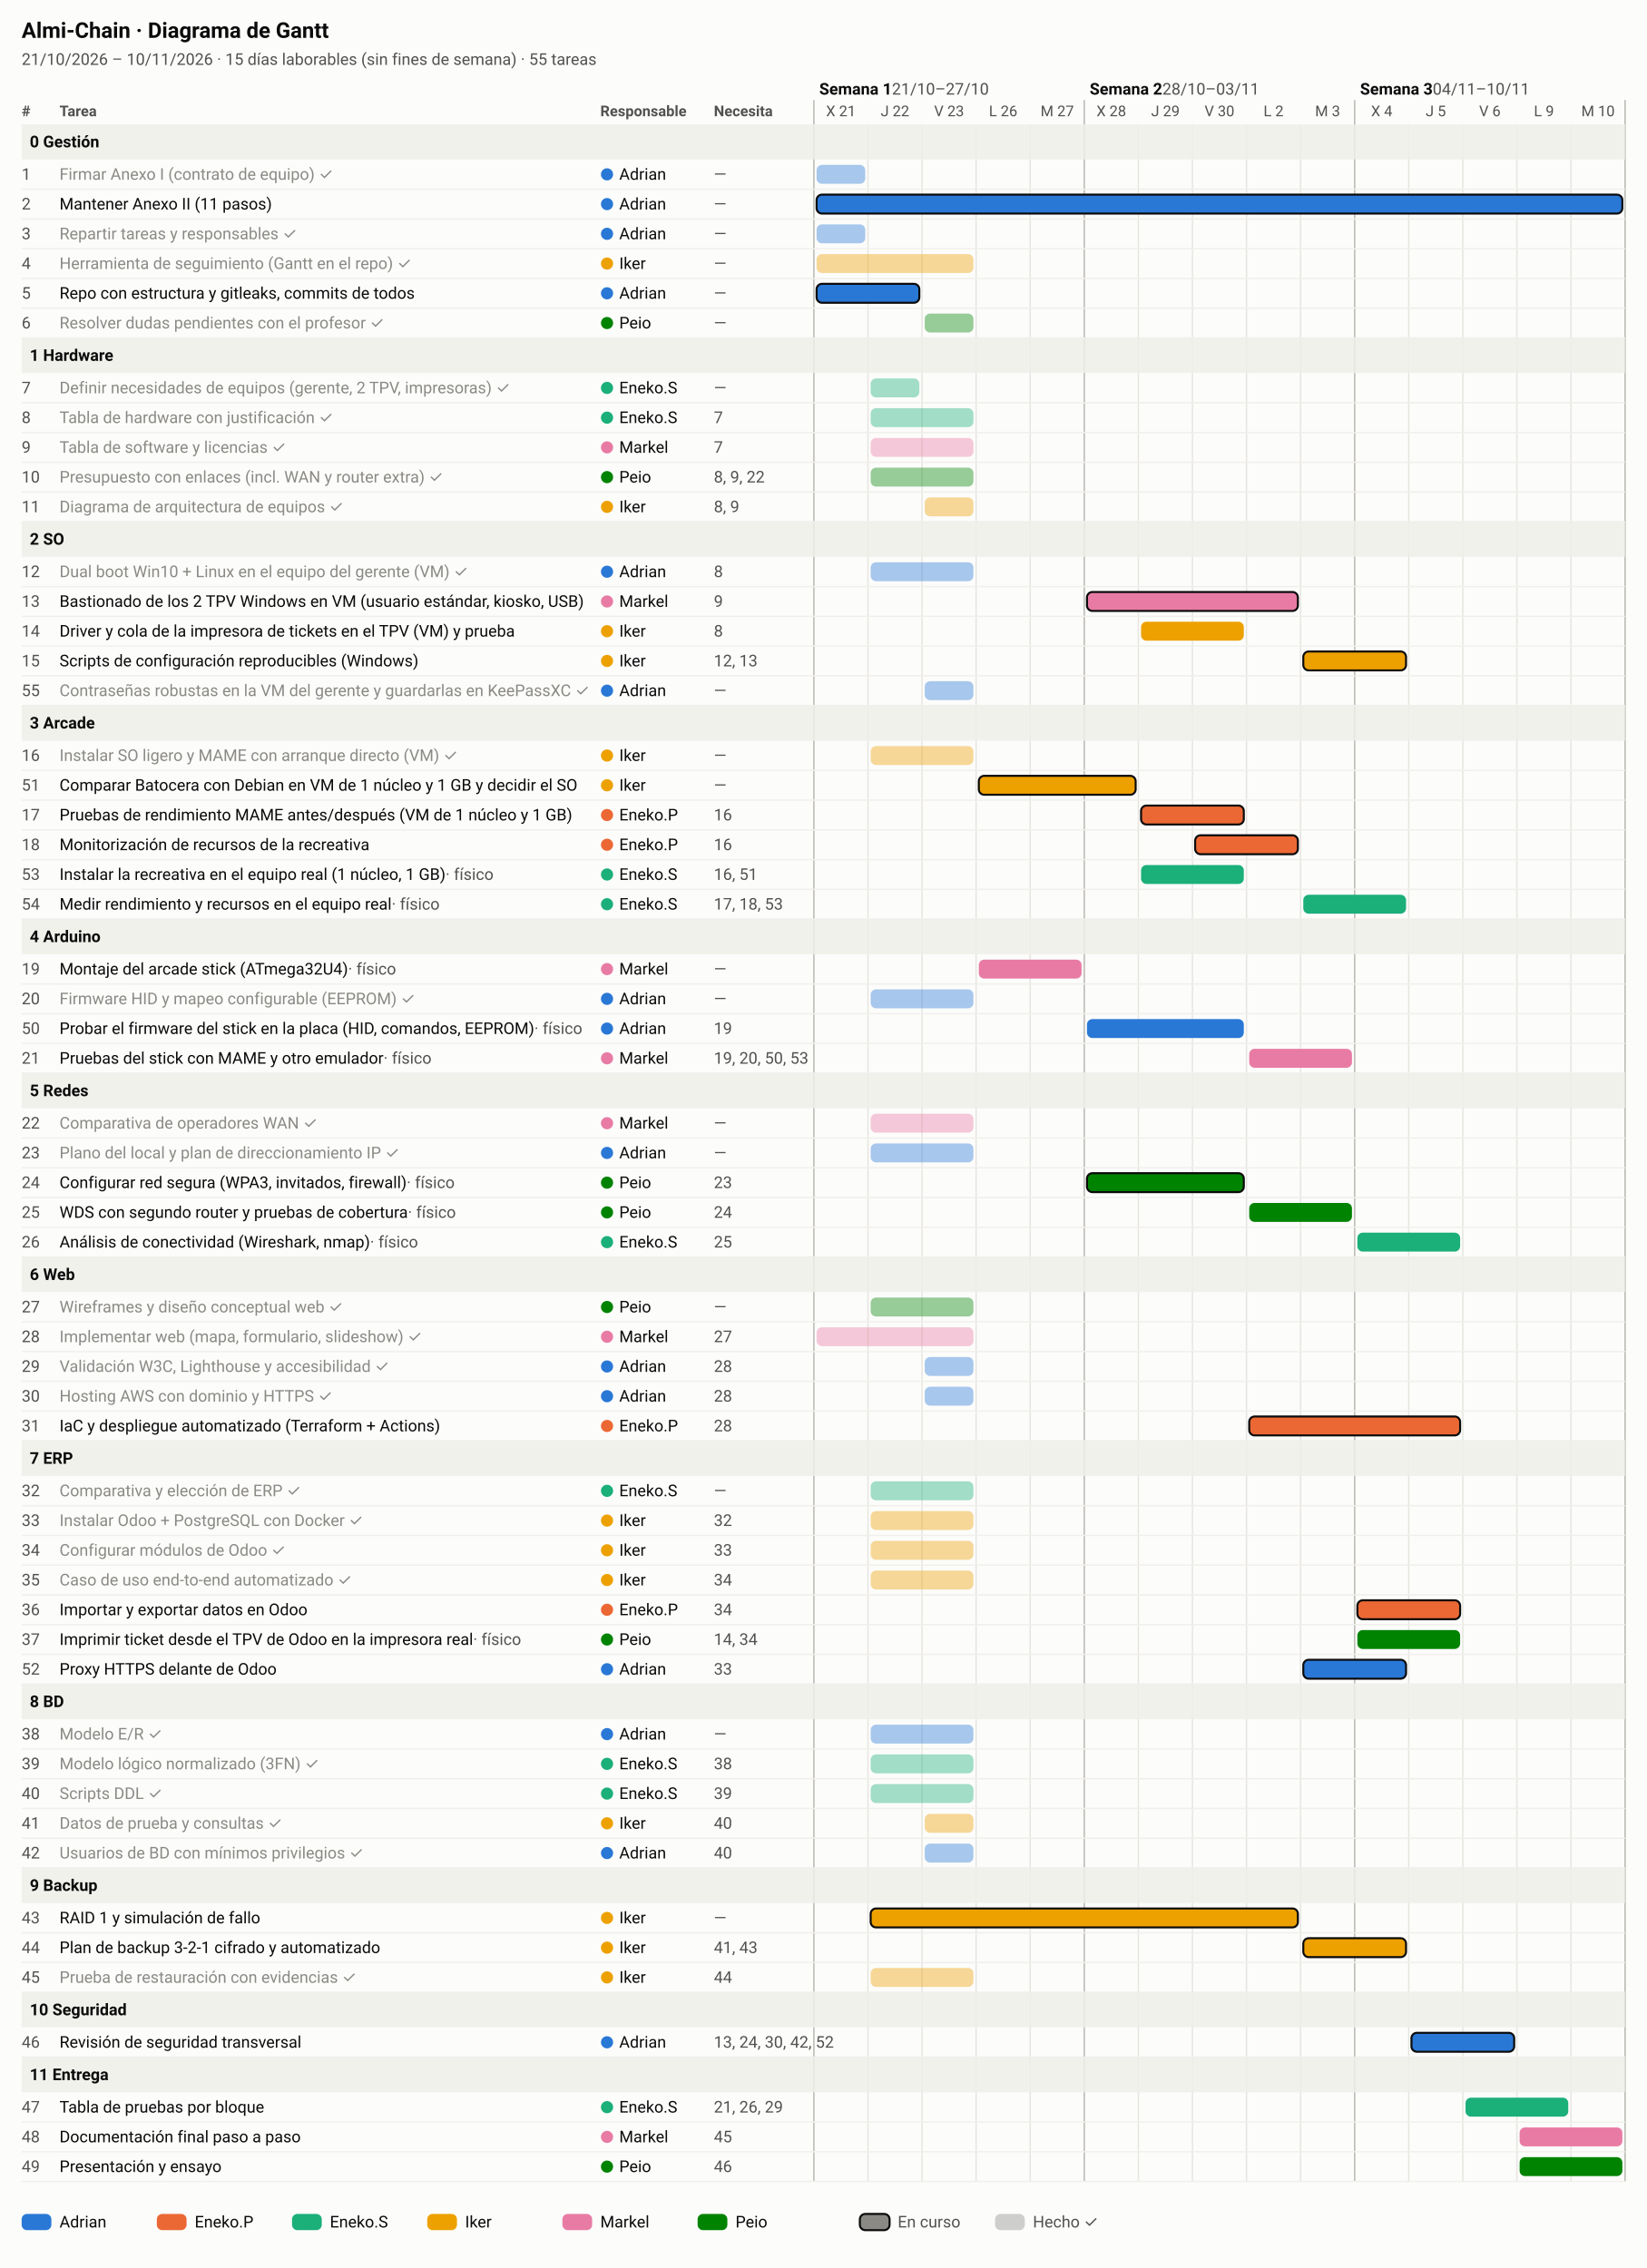
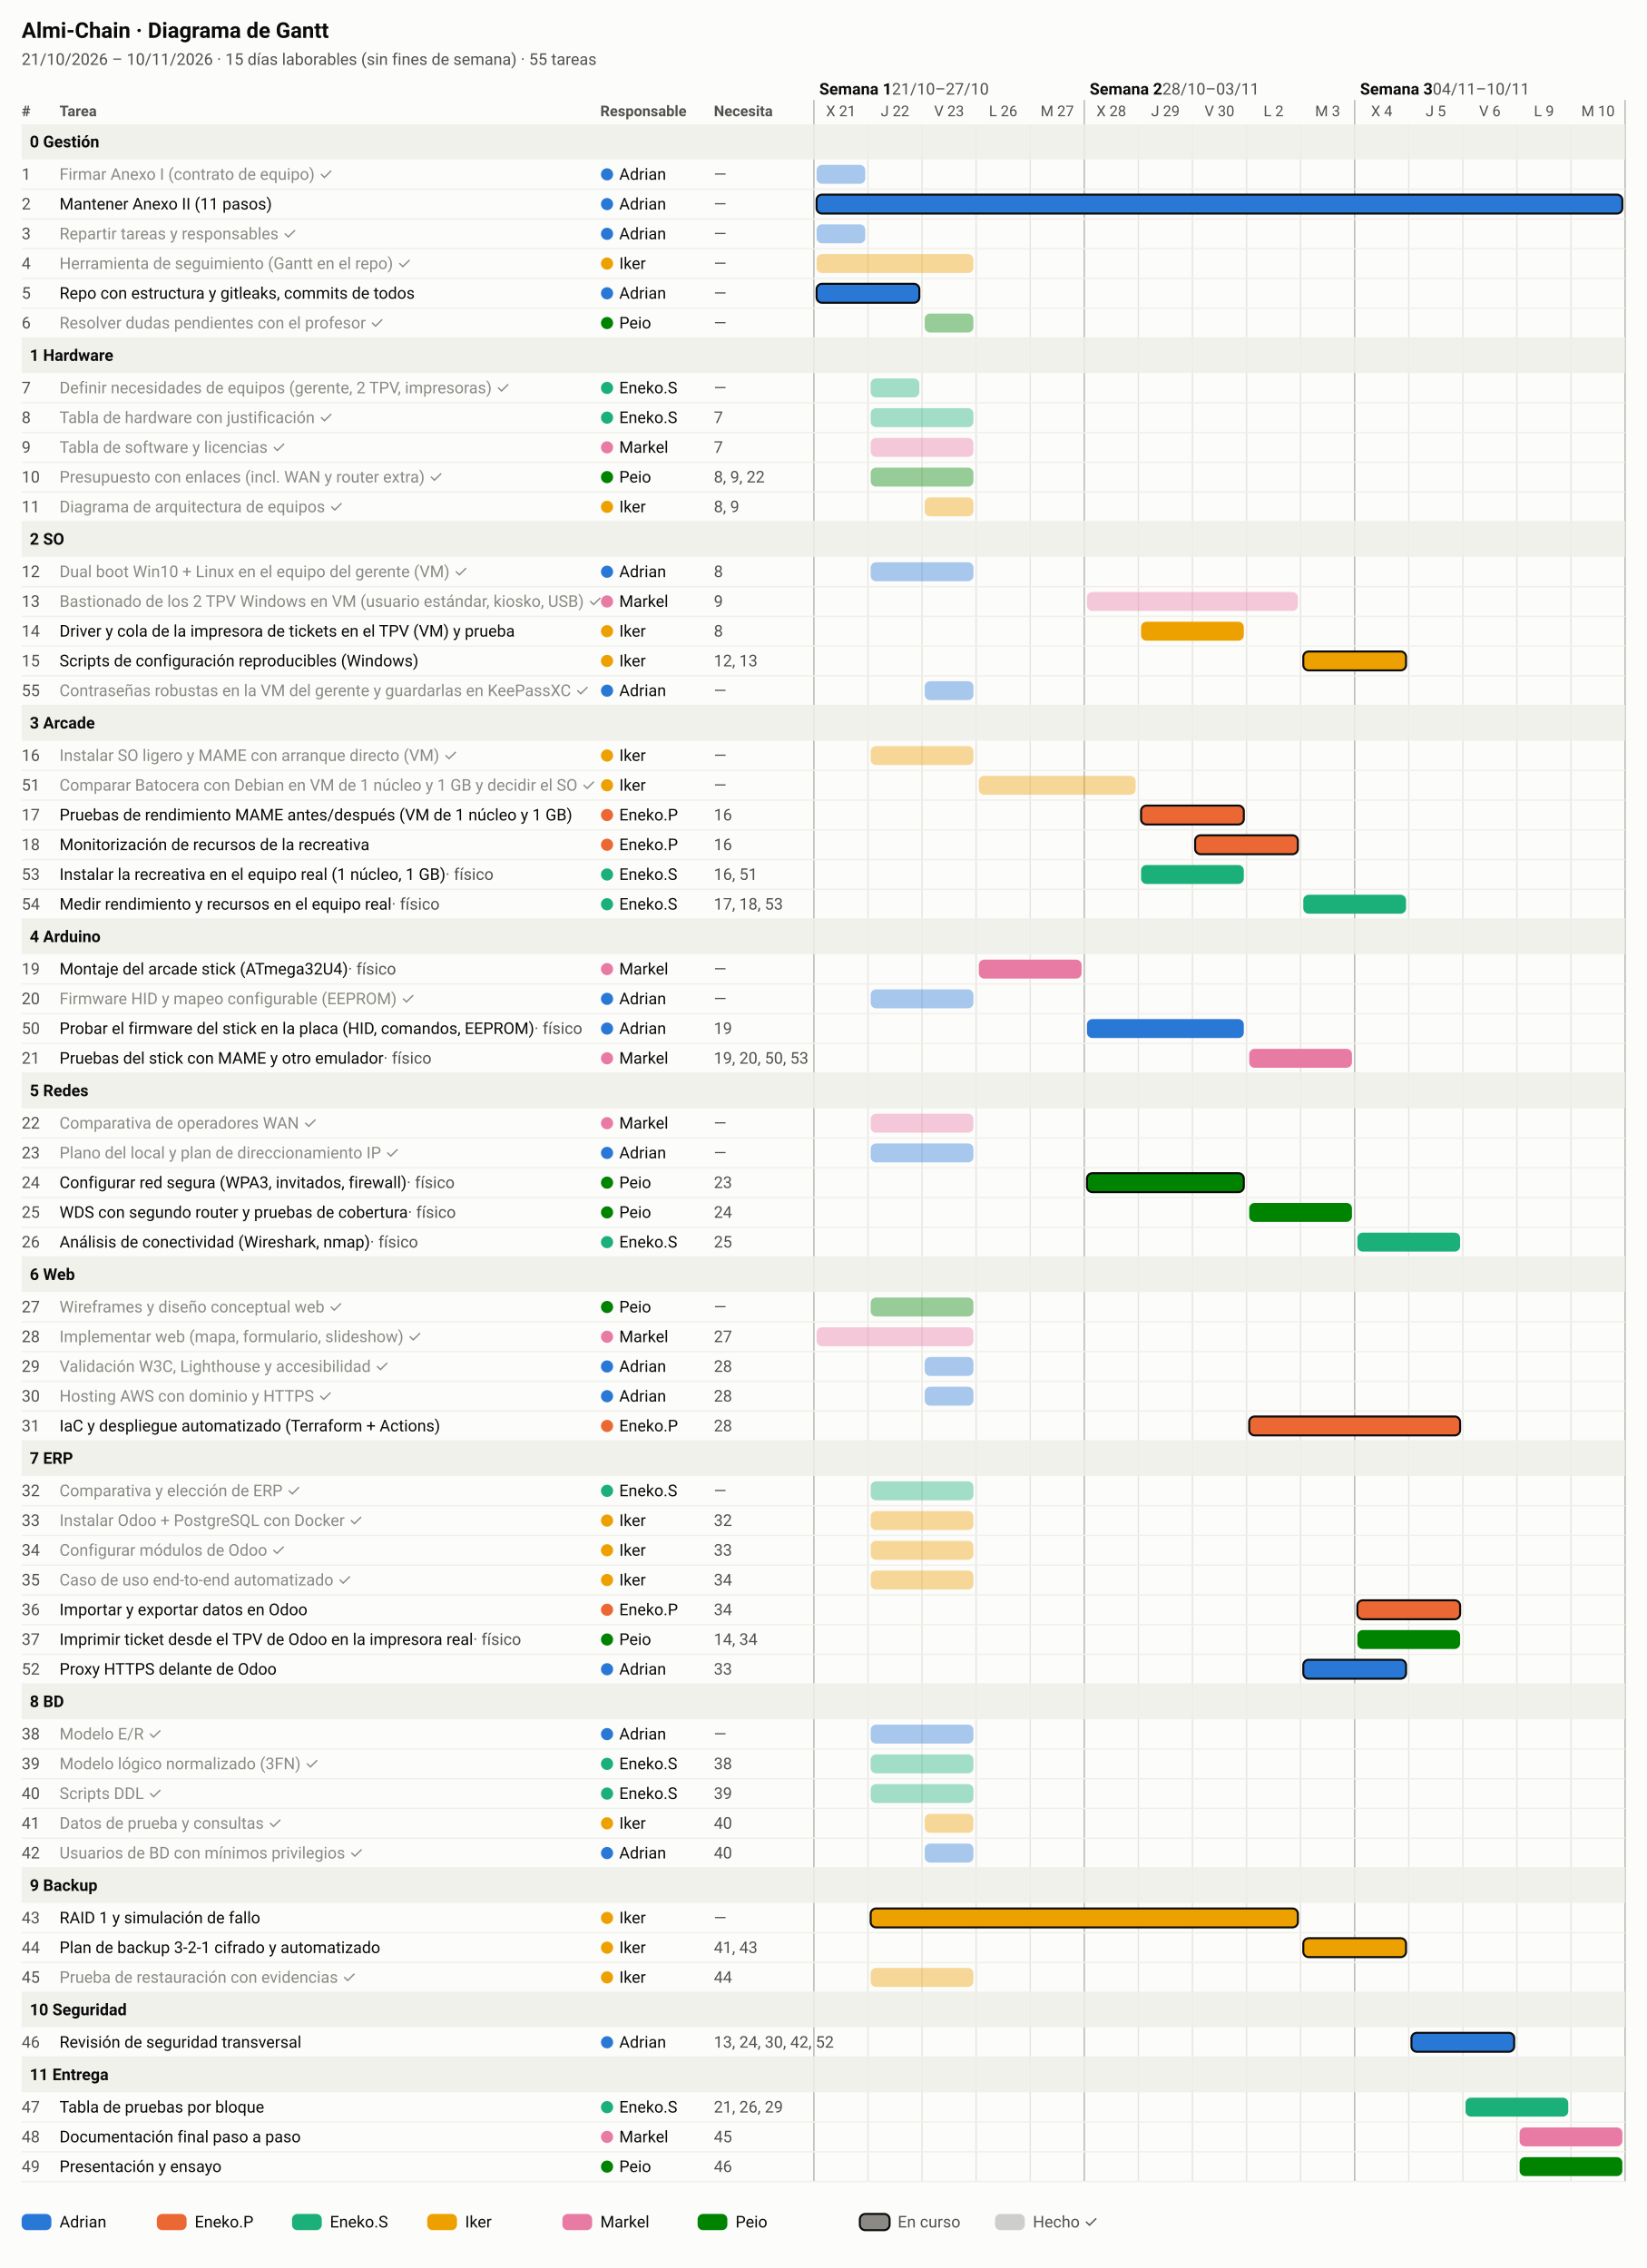
<svg xmlns="http://www.w3.org/2000/svg" width="1218" height="1678" viewBox="0 0 1218 1678" font-family="system-ui, -apple-system, Segoe UI, Roboto, sans-serif" font-size="12">
  <style>.t{fill:#0b0b0b}.s{fill:#52514e}.m{fill:#8a8984}.b{font-weight:600}</style>
  <rect width="1218" height="1678" fill="#fcfcfb" />
  <text x="16" y="28" class="t b" font-size="16">Almi-Chain · Diagrama de Gantt</text>
  <text x="16" y="48" class="s">21/10/2026 – 10/11/2026 · 15 días laborables (sin fines de semana) · 55 tareas</text>
  <text x="606" y="70" class="t b">Semana 1<tspan class="s" font-weight="400"> 21/10–27/10</tspan>
  </text>
  <text x="806" y="70" class="t b">Semana 2<tspan class="s" font-weight="400"> 28/10–03/11</tspan>
  </text>
  <text x="1006" y="70" class="t b">Semana 3<tspan class="s" font-weight="400"> 04/11–10/11</tspan>
  </text>
  <text x="622.0" y="86" text-anchor="middle" class="s" font-size="11">X 21</text>
  <text x="662.0" y="86" text-anchor="middle" class="s" font-size="11">J 22</text>
  <text x="702.0" y="86" text-anchor="middle" class="s" font-size="11">V 23</text>
  <text x="742.0" y="86" text-anchor="middle" class="s" font-size="11">L 26</text>
  <text x="782.0" y="86" text-anchor="middle" class="s" font-size="11">M 27</text>
  <text x="822.0" y="86" text-anchor="middle" class="s" font-size="11">X 28</text>
  <text x="862.0" y="86" text-anchor="middle" class="s" font-size="11">J 29</text>
  <text x="902.0" y="86" text-anchor="middle" class="s" font-size="11">V 30</text>
  <text x="942.0" y="86" text-anchor="middle" class="s" font-size="11">L 2</text>
  <text x="982.0" y="86" text-anchor="middle" class="s" font-size="11">M 3</text>
  <text x="1022.0" y="86" text-anchor="middle" class="s" font-size="11">X 4</text>
  <text x="1062.0" y="86" text-anchor="middle" class="s" font-size="11">J 5</text>
  <text x="1102.0" y="86" text-anchor="middle" class="s" font-size="11">V 6</text>
  <text x="1142.0" y="86" text-anchor="middle" class="s" font-size="11">L 9</text>
  <text x="1182.0" y="86" text-anchor="middle" class="s" font-size="11">M 10</text>
  <text x="16" y="86" class="s b" font-size="11">#</text>
  <text x="44" y="86" class="s b" font-size="11">Tarea</text>
  <text x="444" y="86" class="s b" font-size="11">Responsable</text>
  <text x="528" y="86" class="s b" font-size="11">Necesita</text>
  <line x1="602" y1="74" x2="602" y2="1614" stroke="#b8b7b0" stroke-width="1" />
  <line x1="642" y1="92" x2="642" y2="1614" stroke="#e6e5e0" stroke-width="1" />
  <line x1="682" y1="92" x2="682" y2="1614" stroke="#e6e5e0" stroke-width="1" />
  <line x1="722" y1="92" x2="722" y2="1614" stroke="#e6e5e0" stroke-width="1" />
  <line x1="762" y1="92" x2="762" y2="1614" stroke="#e6e5e0" stroke-width="1" />
  <line x1="802" y1="74" x2="802" y2="1614" stroke="#b8b7b0" stroke-width="1" />
  <line x1="842" y1="92" x2="842" y2="1614" stroke="#e6e5e0" stroke-width="1" />
  <line x1="882" y1="92" x2="882" y2="1614" stroke="#e6e5e0" stroke-width="1" />
  <line x1="922" y1="92" x2="922" y2="1614" stroke="#e6e5e0" stroke-width="1" />
  <line x1="962" y1="92" x2="962" y2="1614" stroke="#e6e5e0" stroke-width="1" />
  <line x1="1002" y1="74" x2="1002" y2="1614" stroke="#b8b7b0" stroke-width="1" />
  <line x1="1042" y1="92" x2="1042" y2="1614" stroke="#e6e5e0" stroke-width="1" />
  <line x1="1082" y1="92" x2="1082" y2="1614" stroke="#e6e5e0" stroke-width="1" />
  <line x1="1122" y1="92" x2="1122" y2="1614" stroke="#e6e5e0" stroke-width="1" />
  <line x1="1162" y1="92" x2="1162" y2="1614" stroke="#e6e5e0" stroke-width="1" />
  <line x1="1202" y1="74" x2="1202" y2="1614" stroke="#b8b7b0" stroke-width="1" />
  <rect x="16" y="92" width="1186" height="26" fill="#efeeea" fill-opacity="0.85" />
  <text x="22" y="109" class="t b">0 Gestión</text>
  <line x1="16" y1="140" x2="1202" y2="140" stroke="#f0efeb" />
  <text x="16" y="133.0" class="s">1</text>
  <text x="44" y="133.0" class="m">Firmar Anexo I (contrato de equipo) ✓</text>
  <circle cx="449" cy="129.0" r="4.5" fill="#2a78d6" />
  <text x="458" y="133.0" class="t">Adrian</text>
  <text x="528" y="133.0" class="s">—</text>
  <rect x="604" y="122" width="36" height="14" rx="4" fill="#2a78d6" fill-opacity="0.4" />
  <line x1="16" y1="162" x2="1202" y2="162" stroke="#f0efeb" />
  <text x="16" y="155.0" class="s">2</text>
  <text x="44" y="155.0" class="t">Mantener Anexo II (11 pasos)</text>
  <circle cx="449" cy="151.0" r="4.5" fill="#2a78d6" />
  <text x="458" y="155.0" class="t">Adrian</text>
  <text x="528" y="155.0" class="s">—</text>
  <rect x="604" y="144" width="596" height="14" rx="4" fill="#2a78d6" stroke="#0b0b0b" stroke-width="1.5" />
  <line x1="16" y1="184" x2="1202" y2="184" stroke="#f0efeb" />
  <text x="16" y="177.0" class="s">3</text>
  <text x="44" y="177.0" class="m">Repartir tareas y responsables ✓</text>
  <circle cx="449" cy="173.0" r="4.5" fill="#2a78d6" />
  <text x="458" y="177.0" class="t">Adrian</text>
  <text x="528" y="177.0" class="s">—</text>
  <rect x="604" y="166" width="36" height="14" rx="4" fill="#2a78d6" fill-opacity="0.4" />
  <line x1="16" y1="206" x2="1202" y2="206" stroke="#f0efeb" />
  <text x="16" y="199.0" class="s">4</text>
  <text x="44" y="199.0" class="m">Herramienta de seguimiento (Gantt en el repo) ✓</text>
  <circle cx="449" cy="195.0" r="4.5" fill="#eda100" />
  <text x="458" y="199.0" class="t">Iker</text>
  <text x="528" y="199.0" class="s">—</text>
  <rect x="604" y="188" width="116" height="14" rx="4" fill="#eda100" fill-opacity="0.4" />
  <line x1="16" y1="228" x2="1202" y2="228" stroke="#f0efeb" />
  <text x="16" y="221.0" class="s">5</text>
  <text x="44" y="221.0" class="t">Repo con estructura y gitleaks, commits de todos</text>
  <circle cx="449" cy="217.0" r="4.5" fill="#2a78d6" />
  <text x="458" y="221.0" class="t">Adrian</text>
  <text x="528" y="221.0" class="s">—</text>
  <rect x="604" y="210" width="76" height="14" rx="4" fill="#2a78d6" stroke="#0b0b0b" stroke-width="1.5" />
  <line x1="16" y1="250" x2="1202" y2="250" stroke="#f0efeb" />
  <text x="16" y="243.0" class="s">6</text>
  <text x="44" y="243.0" class="m">Resolver dudas pendientes con el profesor ✓</text>
  <circle cx="449" cy="239.0" r="4.5" fill="#008300" />
  <text x="458" y="243.0" class="t">Peio</text>
  <text x="528" y="243.0" class="s">—</text>
  <rect x="684" y="232" width="36" height="14" rx="4" fill="#008300" fill-opacity="0.4" />
  <rect x="16" y="250" width="1186" height="26" fill="#efeeea" fill-opacity="0.85" />
  <text x="22" y="267" class="t b">1 Hardware</text>
  <line x1="16" y1="298" x2="1202" y2="298" stroke="#f0efeb" />
  <text x="16" y="291.0" class="s">7</text>
  <text x="44" y="291.0" class="m">Definir necesidades de equipos (gerente, 2 TPV, impresoras) ✓</text>
  <circle cx="449" cy="287.0" r="4.5" fill="#1baf7a" />
  <text x="458" y="291.0" class="t">Eneko.S</text>
  <text x="528" y="291.0" class="s">—</text>
  <rect x="644" y="280" width="36" height="14" rx="4" fill="#1baf7a" fill-opacity="0.4" />
  <line x1="16" y1="320" x2="1202" y2="320" stroke="#f0efeb" />
  <text x="16" y="313.0" class="s">8</text>
  <text x="44" y="313.0" class="m">Tabla de hardware con justificación ✓</text>
  <circle cx="449" cy="309.0" r="4.5" fill="#1baf7a" />
  <text x="458" y="313.0" class="t">Eneko.S</text>
  <text x="528" y="313.0" class="s">7</text>
  <rect x="644" y="302" width="76" height="14" rx="4" fill="#1baf7a" fill-opacity="0.4" />
  <line x1="16" y1="342" x2="1202" y2="342" stroke="#f0efeb" />
  <text x="16" y="335.0" class="s">9</text>
  <text x="44" y="335.0" class="m">Tabla de software y licencias ✓</text>
  <circle cx="449" cy="331.0" r="4.5" fill="#e87ba4" />
  <text x="458" y="335.0" class="t">Markel</text>
  <text x="528" y="335.0" class="s">7</text>
  <rect x="644" y="324" width="76" height="14" rx="4" fill="#e87ba4" fill-opacity="0.4" />
  <line x1="16" y1="364" x2="1202" y2="364" stroke="#f0efeb" />
  <text x="16" y="357.0" class="s">10</text>
  <text x="44" y="357.0" class="m">Presupuesto con enlaces (incl. WAN y router extra) ✓</text>
  <circle cx="449" cy="353.0" r="4.5" fill="#008300" />
  <text x="458" y="357.0" class="t">Peio</text>
  <text x="528" y="357.0" class="s">8, 9, 22</text>
  <rect x="644" y="346" width="76" height="14" rx="4" fill="#008300" fill-opacity="0.4" />
  <line x1="16" y1="386" x2="1202" y2="386" stroke="#f0efeb" />
  <text x="16" y="379.0" class="s">11</text>
  <text x="44" y="379.0" class="m">Diagrama de arquitectura de equipos ✓</text>
  <circle cx="449" cy="375.0" r="4.5" fill="#eda100" />
  <text x="458" y="379.0" class="t">Iker</text>
  <text x="528" y="379.0" class="s">8, 9</text>
  <rect x="684" y="368" width="36" height="14" rx="4" fill="#eda100" fill-opacity="0.4" />
  <rect x="16" y="386" width="1186" height="26" fill="#efeeea" fill-opacity="0.85" />
  <text x="22" y="403" class="t b">2 SO</text>
  <line x1="16" y1="434" x2="1202" y2="434" stroke="#f0efeb" />
  <text x="16" y="427.0" class="s">12</text>
  <text x="44" y="427.0" class="m">Dual boot Win10 + Linux en el equipo del gerente (VM) ✓</text>
  <circle cx="449" cy="423.0" r="4.5" fill="#2a78d6" />
  <text x="458" y="427.0" class="t">Adrian</text>
  <text x="528" y="427.0" class="s">8</text>
  <rect x="644" y="416" width="76" height="14" rx="4" fill="#2a78d6" fill-opacity="0.4" />
  <line x1="16" y1="456" x2="1202" y2="456" stroke="#f0efeb" />
  <text x="16" y="449.0" class="s">13</text>
-   <text x="44" y="449.0" class="t">Bastionado de los 2 TPV Windows en VM (usuario estándar, kiosko, USB)</text>
+   <text x="44" y="449.0" class="m">Bastionado de los 2 TPV Windows en VM (usuario estándar, kiosko, USB) ✓</text>
  <circle cx="449" cy="445.0" r="4.5" fill="#e87ba4" />
  <text x="458" y="449.0" class="t">Markel</text>
  <text x="528" y="449.0" class="s">9</text>
-   <rect x="804" y="438" width="156" height="14" rx="4" fill="#e87ba4" stroke="#0b0b0b" stroke-width="1.5" />
+   <rect x="804" y="438" width="156" height="14" rx="4" fill="#e87ba4" fill-opacity="0.4" />
  <line x1="16" y1="478" x2="1202" y2="478" stroke="#f0efeb" />
  <text x="16" y="471.0" class="s">14</text>
  <text x="44" y="471.0" class="t">Driver y cola de la impresora de tickets en el TPV (VM) y prueba</text>
  <circle cx="449" cy="467.0" r="4.5" fill="#eda100" />
  <text x="458" y="471.0" class="t">Iker</text>
  <text x="528" y="471.0" class="s">8</text>
  <rect x="844" y="460" width="76" height="14" rx="4" fill="#eda100" />
  <line x1="16" y1="500" x2="1202" y2="500" stroke="#f0efeb" />
  <text x="16" y="493.0" class="s">15</text>
  <text x="44" y="493.0" class="t">Scripts de configuración reproducibles (Windows)</text>
  <circle cx="449" cy="489.0" r="4.5" fill="#eda100" />
  <text x="458" y="493.0" class="t">Iker</text>
  <text x="528" y="493.0" class="s">12, 13</text>
  <rect x="964" y="482" width="76" height="14" rx="4" fill="#eda100" stroke="#0b0b0b" stroke-width="1.5" />
  <line x1="16" y1="522" x2="1202" y2="522" stroke="#f0efeb" />
  <text x="16" y="515.0" class="s">55</text>
  <text x="44" y="515.0" class="m">Contraseñas robustas en la VM del gerente y guardarlas en KeePassXC ✓</text>
  <circle cx="449" cy="511.0" r="4.5" fill="#2a78d6" />
  <text x="458" y="515.0" class="t">Adrian</text>
  <text x="528" y="515.0" class="s">—</text>
  <rect x="684" y="504" width="36" height="14" rx="4" fill="#2a78d6" fill-opacity="0.4" />
  <rect x="16" y="522" width="1186" height="26" fill="#efeeea" fill-opacity="0.85" />
  <text x="22" y="539" class="t b">3 Arcade</text>
  <line x1="16" y1="570" x2="1202" y2="570" stroke="#f0efeb" />
  <text x="16" y="563.0" class="s">16</text>
  <text x="44" y="563.0" class="m">Instalar SO ligero y MAME con arranque directo (VM) ✓</text>
  <circle cx="449" cy="559.0" r="4.5" fill="#eda100" />
  <text x="458" y="563.0" class="t">Iker</text>
  <text x="528" y="563.0" class="s">—</text>
  <rect x="644" y="552" width="76" height="14" rx="4" fill="#eda100" fill-opacity="0.4" />
  <line x1="16" y1="592" x2="1202" y2="592" stroke="#f0efeb" />
  <text x="16" y="585.0" class="s">51</text>
-   <text x="44" y="585.0" class="t">Comparar Batocera con Debian en VM de 1 núcleo y 1 GB y decidir el SO</text>
+   <text x="44" y="585.0" class="m">Comparar Batocera con Debian en VM de 1 núcleo y 1 GB y decidir el SO ✓</text>
  <circle cx="449" cy="581.0" r="4.5" fill="#eda100" />
  <text x="458" y="585.0" class="t">Iker</text>
  <text x="528" y="585.0" class="s">—</text>
-   <rect x="724" y="574" width="116" height="14" rx="4" fill="#eda100" stroke="#0b0b0b" stroke-width="1.5" />
+   <rect x="724" y="574" width="116" height="14" rx="4" fill="#eda100" fill-opacity="0.4" />
  <line x1="16" y1="614" x2="1202" y2="614" stroke="#f0efeb" />
  <text x="16" y="607.0" class="s">17</text>
  <text x="44" y="607.0" class="t">Pruebas de rendimiento MAME antes/después (VM de 1 núcleo y 1 GB)</text>
  <circle cx="449" cy="603.0" r="4.5" fill="#eb6834" />
  <text x="458" y="607.0" class="t">Eneko.P</text>
  <text x="528" y="607.0" class="s">16</text>
  <rect x="844" y="596" width="76" height="14" rx="4" fill="#eb6834" stroke="#0b0b0b" stroke-width="1.5" />
  <line x1="16" y1="636" x2="1202" y2="636" stroke="#f0efeb" />
  <text x="16" y="629.0" class="s">18</text>
  <text x="44" y="629.0" class="t">Monitorización de recursos de la recreativa</text>
  <circle cx="449" cy="625.0" r="4.5" fill="#eb6834" />
  <text x="458" y="629.0" class="t">Eneko.P</text>
  <text x="528" y="629.0" class="s">16</text>
  <rect x="884" y="618" width="76" height="14" rx="4" fill="#eb6834" stroke="#0b0b0b" stroke-width="1.5" />
  <line x1="16" y1="658" x2="1202" y2="658" stroke="#f0efeb" />
  <text x="16" y="651.0" class="s">53</text>
  <text x="44" y="651.0" class="t">Instalar la recreativa en el equipo real (1 núcleo, 1 GB)<tspan class="s"> · físico</tspan>
  </text>
  <circle cx="449" cy="647.0" r="4.5" fill="#1baf7a" />
  <text x="458" y="651.0" class="t">Eneko.S</text>
  <text x="528" y="651.0" class="s">16, 51</text>
  <rect x="844" y="640" width="76" height="14" rx="4" fill="#1baf7a" />
  <line x1="16" y1="680" x2="1202" y2="680" stroke="#f0efeb" />
  <text x="16" y="673.0" class="s">54</text>
  <text x="44" y="673.0" class="t">Medir rendimiento y recursos en el equipo real<tspan class="s"> · físico</tspan>
  </text>
  <circle cx="449" cy="669.0" r="4.5" fill="#1baf7a" />
  <text x="458" y="673.0" class="t">Eneko.S</text>
  <text x="528" y="673.0" class="s">17, 18, 53</text>
  <rect x="964" y="662" width="76" height="14" rx="4" fill="#1baf7a" />
  <rect x="16" y="680" width="1186" height="26" fill="#efeeea" fill-opacity="0.85" />
  <text x="22" y="697" class="t b">4 Arduino</text>
  <line x1="16" y1="728" x2="1202" y2="728" stroke="#f0efeb" />
  <text x="16" y="721.0" class="s">19</text>
  <text x="44" y="721.0" class="t">Montaje del arcade stick (ATmega32U4)<tspan class="s"> · físico</tspan>
  </text>
  <circle cx="449" cy="717.0" r="4.5" fill="#e87ba4" />
  <text x="458" y="721.0" class="t">Markel</text>
  <text x="528" y="721.0" class="s">—</text>
  <rect x="724" y="710" width="76" height="14" rx="4" fill="#e87ba4" />
  <line x1="16" y1="750" x2="1202" y2="750" stroke="#f0efeb" />
  <text x="16" y="743.0" class="s">20</text>
  <text x="44" y="743.0" class="m">Firmware HID y mapeo configurable (EEPROM) ✓</text>
  <circle cx="449" cy="739.0" r="4.5" fill="#2a78d6" />
  <text x="458" y="743.0" class="t">Adrian</text>
  <text x="528" y="743.0" class="s">—</text>
  <rect x="644" y="732" width="76" height="14" rx="4" fill="#2a78d6" fill-opacity="0.4" />
  <line x1="16" y1="772" x2="1202" y2="772" stroke="#f0efeb" />
  <text x="16" y="765.0" class="s">50</text>
  <text x="44" y="765.0" class="t">Probar el firmware del stick en la placa (HID, comandos, EEPROM)<tspan class="s"> · físico</tspan>
  </text>
  <circle cx="449" cy="761.0" r="4.5" fill="#2a78d6" />
  <text x="458" y="765.0" class="t">Adrian</text>
  <text x="528" y="765.0" class="s">19</text>
  <rect x="804" y="754" width="116" height="14" rx="4" fill="#2a78d6" />
  <line x1="16" y1="794" x2="1202" y2="794" stroke="#f0efeb" />
  <text x="16" y="787.0" class="s">21</text>
  <text x="44" y="787.0" class="t">Pruebas del stick con MAME y otro emulador<tspan class="s"> · físico</tspan>
  </text>
  <circle cx="449" cy="783.0" r="4.5" fill="#e87ba4" />
  <text x="458" y="787.0" class="t">Markel</text>
  <text x="528" y="787.0" class="s">19, 20, 50, 53</text>
  <rect x="924" y="776" width="76" height="14" rx="4" fill="#e87ba4" />
  <rect x="16" y="794" width="1186" height="26" fill="#efeeea" fill-opacity="0.85" />
  <text x="22" y="811" class="t b">5 Redes</text>
  <line x1="16" y1="842" x2="1202" y2="842" stroke="#f0efeb" />
  <text x="16" y="835.0" class="s">22</text>
  <text x="44" y="835.0" class="m">Comparativa de operadores WAN ✓</text>
  <circle cx="449" cy="831.0" r="4.5" fill="#e87ba4" />
  <text x="458" y="835.0" class="t">Markel</text>
  <text x="528" y="835.0" class="s">—</text>
  <rect x="644" y="824" width="76" height="14" rx="4" fill="#e87ba4" fill-opacity="0.4" />
  <line x1="16" y1="864" x2="1202" y2="864" stroke="#f0efeb" />
  <text x="16" y="857.0" class="s">23</text>
  <text x="44" y="857.0" class="m">Plano del local y plan de direccionamiento IP ✓</text>
  <circle cx="449" cy="853.0" r="4.5" fill="#2a78d6" />
  <text x="458" y="857.0" class="t">Adrian</text>
  <text x="528" y="857.0" class="s">—</text>
  <rect x="644" y="846" width="76" height="14" rx="4" fill="#2a78d6" fill-opacity="0.4" />
  <line x1="16" y1="886" x2="1202" y2="886" stroke="#f0efeb" />
  <text x="16" y="879.0" class="s">24</text>
  <text x="44" y="879.0" class="t">Configurar red segura (WPA3, invitados, firewall)<tspan class="s"> · físico</tspan>
  </text>
  <circle cx="449" cy="875.0" r="4.5" fill="#008300" />
  <text x="458" y="879.0" class="t">Peio</text>
  <text x="528" y="879.0" class="s">23</text>
  <rect x="804" y="868" width="116" height="14" rx="4" fill="#008300" stroke="#0b0b0b" stroke-width="1.5" />
  <line x1="16" y1="908" x2="1202" y2="908" stroke="#f0efeb" />
  <text x="16" y="901.0" class="s">25</text>
  <text x="44" y="901.0" class="t">WDS con segundo router y pruebas de cobertura<tspan class="s"> · físico</tspan>
  </text>
  <circle cx="449" cy="897.0" r="4.5" fill="#008300" />
  <text x="458" y="901.0" class="t">Peio</text>
  <text x="528" y="901.0" class="s">24</text>
  <rect x="924" y="890" width="76" height="14" rx="4" fill="#008300" />
  <line x1="16" y1="930" x2="1202" y2="930" stroke="#f0efeb" />
  <text x="16" y="923.0" class="s">26</text>
  <text x="44" y="923.0" class="t">Análisis de conectividad (Wireshark, nmap)<tspan class="s"> · físico</tspan>
  </text>
  <circle cx="449" cy="919.0" r="4.5" fill="#1baf7a" />
  <text x="458" y="923.0" class="t">Eneko.S</text>
  <text x="528" y="923.0" class="s">25</text>
  <rect x="1004" y="912" width="76" height="14" rx="4" fill="#1baf7a" />
  <rect x="16" y="930" width="1186" height="26" fill="#efeeea" fill-opacity="0.85" />
  <text x="22" y="947" class="t b">6 Web</text>
  <line x1="16" y1="978" x2="1202" y2="978" stroke="#f0efeb" />
  <text x="16" y="971.0" class="s">27</text>
  <text x="44" y="971.0" class="m">Wireframes y diseño conceptual web ✓</text>
  <circle cx="449" cy="967.0" r="4.5" fill="#008300" />
  <text x="458" y="971.0" class="t">Peio</text>
  <text x="528" y="971.0" class="s">—</text>
  <rect x="644" y="960" width="76" height="14" rx="4" fill="#008300" fill-opacity="0.4" />
  <line x1="16" y1="1000" x2="1202" y2="1000" stroke="#f0efeb" />
  <text x="16" y="993.0" class="s">28</text>
  <text x="44" y="993.0" class="m">Implementar web (mapa, formulario, slideshow) ✓</text>
  <circle cx="449" cy="989.0" r="4.5" fill="#e87ba4" />
  <text x="458" y="993.0" class="t">Markel</text>
  <text x="528" y="993.0" class="s">27</text>
  <rect x="604" y="982" width="116" height="14" rx="4" fill="#e87ba4" fill-opacity="0.4" />
  <line x1="16" y1="1022" x2="1202" y2="1022" stroke="#f0efeb" />
  <text x="16" y="1015.0" class="s">29</text>
  <text x="44" y="1015.0" class="m">Validación W3C, Lighthouse y accesibilidad ✓</text>
  <circle cx="449" cy="1011.0" r="4.5" fill="#2a78d6" />
  <text x="458" y="1015.0" class="t">Adrian</text>
  <text x="528" y="1015.0" class="s">28</text>
  <rect x="684" y="1004" width="36" height="14" rx="4" fill="#2a78d6" fill-opacity="0.4" />
  <line x1="16" y1="1044" x2="1202" y2="1044" stroke="#f0efeb" />
  <text x="16" y="1037.0" class="s">30</text>
  <text x="44" y="1037.0" class="m">Hosting AWS con dominio y HTTPS ✓</text>
  <circle cx="449" cy="1033.0" r="4.5" fill="#2a78d6" />
  <text x="458" y="1037.0" class="t">Adrian</text>
  <text x="528" y="1037.0" class="s">28</text>
  <rect x="684" y="1026" width="36" height="14" rx="4" fill="#2a78d6" fill-opacity="0.4" />
  <line x1="16" y1="1066" x2="1202" y2="1066" stroke="#f0efeb" />
  <text x="16" y="1059.0" class="s">31</text>
  <text x="44" y="1059.0" class="t">IaC y despliegue automatizado (Terraform + Actions)</text>
  <circle cx="449" cy="1055.0" r="4.5" fill="#eb6834" />
  <text x="458" y="1059.0" class="t">Eneko.P</text>
  <text x="528" y="1059.0" class="s">28</text>
  <rect x="924" y="1048" width="156" height="14" rx="4" fill="#eb6834" stroke="#0b0b0b" stroke-width="1.5" />
  <rect x="16" y="1066" width="1186" height="26" fill="#efeeea" fill-opacity="0.85" />
  <text x="22" y="1083" class="t b">7 ERP</text>
  <line x1="16" y1="1114" x2="1202" y2="1114" stroke="#f0efeb" />
  <text x="16" y="1107.0" class="s">32</text>
  <text x="44" y="1107.0" class="m">Comparativa y elección de ERP ✓</text>
  <circle cx="449" cy="1103.0" r="4.5" fill="#1baf7a" />
  <text x="458" y="1107.0" class="t">Eneko.S</text>
  <text x="528" y="1107.0" class="s">—</text>
  <rect x="644" y="1096" width="76" height="14" rx="4" fill="#1baf7a" fill-opacity="0.4" />
  <line x1="16" y1="1136" x2="1202" y2="1136" stroke="#f0efeb" />
  <text x="16" y="1129.0" class="s">33</text>
  <text x="44" y="1129.0" class="m">Instalar Odoo + PostgreSQL con Docker ✓</text>
  <circle cx="449" cy="1125.0" r="4.5" fill="#eda100" />
  <text x="458" y="1129.0" class="t">Iker</text>
  <text x="528" y="1129.0" class="s">32</text>
  <rect x="644" y="1118" width="76" height="14" rx="4" fill="#eda100" fill-opacity="0.4" />
  <line x1="16" y1="1158" x2="1202" y2="1158" stroke="#f0efeb" />
  <text x="16" y="1151.0" class="s">34</text>
  <text x="44" y="1151.0" class="m">Configurar módulos de Odoo ✓</text>
  <circle cx="449" cy="1147.0" r="4.5" fill="#eda100" />
  <text x="458" y="1151.0" class="t">Iker</text>
  <text x="528" y="1151.0" class="s">33</text>
  <rect x="644" y="1140" width="76" height="14" rx="4" fill="#eda100" fill-opacity="0.4" />
  <line x1="16" y1="1180" x2="1202" y2="1180" stroke="#f0efeb" />
  <text x="16" y="1173.0" class="s">35</text>
  <text x="44" y="1173.0" class="m">Caso de uso end-to-end automatizado ✓</text>
  <circle cx="449" cy="1169.0" r="4.5" fill="#eda100" />
  <text x="458" y="1173.0" class="t">Iker</text>
  <text x="528" y="1173.0" class="s">34</text>
  <rect x="644" y="1162" width="76" height="14" rx="4" fill="#eda100" fill-opacity="0.4" />
  <line x1="16" y1="1202" x2="1202" y2="1202" stroke="#f0efeb" />
  <text x="16" y="1195.0" class="s">36</text>
  <text x="44" y="1195.0" class="t">Importar y exportar datos en Odoo</text>
  <circle cx="449" cy="1191.0" r="4.5" fill="#eb6834" />
  <text x="458" y="1195.0" class="t">Eneko.P</text>
  <text x="528" y="1195.0" class="s">34</text>
  <rect x="1004" y="1184" width="76" height="14" rx="4" fill="#eb6834" stroke="#0b0b0b" stroke-width="1.5" />
  <line x1="16" y1="1224" x2="1202" y2="1224" stroke="#f0efeb" />
  <text x="16" y="1217.0" class="s">37</text>
  <text x="44" y="1217.0" class="t">Imprimir ticket desde el TPV de Odoo en la impresora real<tspan class="s"> · físico</tspan>
  </text>
  <circle cx="449" cy="1213.0" r="4.5" fill="#008300" />
  <text x="458" y="1217.0" class="t">Peio</text>
  <text x="528" y="1217.0" class="s">14, 34</text>
  <rect x="1004" y="1206" width="76" height="14" rx="4" fill="#008300" />
  <line x1="16" y1="1246" x2="1202" y2="1246" stroke="#f0efeb" />
  <text x="16" y="1239.0" class="s">52</text>
  <text x="44" y="1239.0" class="t">Proxy HTTPS delante de Odoo</text>
  <circle cx="449" cy="1235.0" r="4.5" fill="#2a78d6" />
  <text x="458" y="1239.0" class="t">Adrian</text>
  <text x="528" y="1239.0" class="s">33</text>
  <rect x="964" y="1228" width="76" height="14" rx="4" fill="#2a78d6" stroke="#0b0b0b" stroke-width="1.5" />
  <rect x="16" y="1246" width="1186" height="26" fill="#efeeea" fill-opacity="0.85" />
  <text x="22" y="1263" class="t b">8 BD</text>
  <line x1="16" y1="1294" x2="1202" y2="1294" stroke="#f0efeb" />
  <text x="16" y="1287.0" class="s">38</text>
  <text x="44" y="1287.0" class="m">Modelo E/R ✓</text>
  <circle cx="449" cy="1283.0" r="4.5" fill="#2a78d6" />
  <text x="458" y="1287.0" class="t">Adrian</text>
  <text x="528" y="1287.0" class="s">—</text>
  <rect x="644" y="1276" width="76" height="14" rx="4" fill="#2a78d6" fill-opacity="0.4" />
  <line x1="16" y1="1316" x2="1202" y2="1316" stroke="#f0efeb" />
  <text x="16" y="1309.0" class="s">39</text>
  <text x="44" y="1309.0" class="m">Modelo lógico normalizado (3FN) ✓</text>
  <circle cx="449" cy="1305.0" r="4.5" fill="#1baf7a" />
  <text x="458" y="1309.0" class="t">Eneko.S</text>
  <text x="528" y="1309.0" class="s">38</text>
  <rect x="644" y="1298" width="76" height="14" rx="4" fill="#1baf7a" fill-opacity="0.4" />
  <line x1="16" y1="1338" x2="1202" y2="1338" stroke="#f0efeb" />
  <text x="16" y="1331.0" class="s">40</text>
  <text x="44" y="1331.0" class="m">Scripts DDL ✓</text>
  <circle cx="449" cy="1327.0" r="4.5" fill="#1baf7a" />
  <text x="458" y="1331.0" class="t">Eneko.S</text>
  <text x="528" y="1331.0" class="s">39</text>
  <rect x="644" y="1320" width="76" height="14" rx="4" fill="#1baf7a" fill-opacity="0.4" />
  <line x1="16" y1="1360" x2="1202" y2="1360" stroke="#f0efeb" />
  <text x="16" y="1353.0" class="s">41</text>
  <text x="44" y="1353.0" class="m">Datos de prueba y consultas ✓</text>
  <circle cx="449" cy="1349.0" r="4.5" fill="#eda100" />
  <text x="458" y="1353.0" class="t">Iker</text>
  <text x="528" y="1353.0" class="s">40</text>
  <rect x="684" y="1342" width="36" height="14" rx="4" fill="#eda100" fill-opacity="0.4" />
  <line x1="16" y1="1382" x2="1202" y2="1382" stroke="#f0efeb" />
  <text x="16" y="1375.0" class="s">42</text>
  <text x="44" y="1375.0" class="m">Usuarios de BD con mínimos privilegios ✓</text>
  <circle cx="449" cy="1371.0" r="4.5" fill="#2a78d6" />
  <text x="458" y="1375.0" class="t">Adrian</text>
  <text x="528" y="1375.0" class="s">40</text>
  <rect x="684" y="1364" width="36" height="14" rx="4" fill="#2a78d6" fill-opacity="0.4" />
  <rect x="16" y="1382" width="1186" height="26" fill="#efeeea" fill-opacity="0.85" />
  <text x="22" y="1399" class="t b">9 Backup</text>
  <line x1="16" y1="1430" x2="1202" y2="1430" stroke="#f0efeb" />
  <text x="16" y="1423.0" class="s">43</text>
  <text x="44" y="1423.0" class="t">RAID 1 y simulación de fallo</text>
  <circle cx="449" cy="1419.0" r="4.5" fill="#eda100" />
  <text x="458" y="1423.0" class="t">Iker</text>
  <text x="528" y="1423.0" class="s">—</text>
  <rect x="644" y="1412" width="316" height="14" rx="4" fill="#eda100" stroke="#0b0b0b" stroke-width="1.5" />
  <line x1="16" y1="1452" x2="1202" y2="1452" stroke="#f0efeb" />
  <text x="16" y="1445.0" class="s">44</text>
  <text x="44" y="1445.0" class="t">Plan de backup 3-2-1 cifrado y automatizado</text>
  <circle cx="449" cy="1441.0" r="4.5" fill="#eda100" />
  <text x="458" y="1445.0" class="t">Iker</text>
  <text x="528" y="1445.0" class="s">41, 43</text>
  <rect x="964" y="1434" width="76" height="14" rx="4" fill="#eda100" stroke="#0b0b0b" stroke-width="1.5" />
  <line x1="16" y1="1474" x2="1202" y2="1474" stroke="#f0efeb" />
  <text x="16" y="1467.0" class="s">45</text>
  <text x="44" y="1467.0" class="m">Prueba de restauración con evidencias ✓</text>
  <circle cx="449" cy="1463.0" r="4.5" fill="#eda100" />
  <text x="458" y="1467.0" class="t">Iker</text>
  <text x="528" y="1467.0" class="s">44</text>
  <rect x="644" y="1456" width="76" height="14" rx="4" fill="#eda100" fill-opacity="0.4" />
  <rect x="16" y="1474" width="1186" height="26" fill="#efeeea" fill-opacity="0.85" />
  <text x="22" y="1491" class="t b">10 Seguridad</text>
  <line x1="16" y1="1522" x2="1202" y2="1522" stroke="#f0efeb" />
  <text x="16" y="1515.0" class="s">46</text>
  <text x="44" y="1515.0" class="t">Revisión de seguridad transversal</text>
  <circle cx="449" cy="1511.0" r="4.5" fill="#2a78d6" />
  <text x="458" y="1515.0" class="t">Adrian</text>
  <text x="528" y="1515.0" class="s">13, 24, 30, 42, 52</text>
  <rect x="1044" y="1504" width="76" height="14" rx="4" fill="#2a78d6" stroke="#0b0b0b" stroke-width="1.5" />
  <rect x="16" y="1522" width="1186" height="26" fill="#efeeea" fill-opacity="0.85" />
  <text x="22" y="1539" class="t b">11 Entrega</text>
  <line x1="16" y1="1570" x2="1202" y2="1570" stroke="#f0efeb" />
  <text x="16" y="1563.0" class="s">47</text>
  <text x="44" y="1563.0" class="t">Tabla de pruebas por bloque</text>
  <circle cx="449" cy="1559.0" r="4.5" fill="#1baf7a" />
  <text x="458" y="1563.0" class="t">Eneko.S</text>
  <text x="528" y="1563.0" class="s">21, 26, 29</text>
  <rect x="1084" y="1552" width="76" height="14" rx="4" fill="#1baf7a" />
  <line x1="16" y1="1592" x2="1202" y2="1592" stroke="#f0efeb" />
  <text x="16" y="1585.0" class="s">48</text>
  <text x="44" y="1585.0" class="t">Documentación final paso a paso</text>
  <circle cx="449" cy="1581.0" r="4.5" fill="#e87ba4" />
  <text x="458" y="1585.0" class="t">Markel</text>
  <text x="528" y="1585.0" class="s">45</text>
  <rect x="1124" y="1574" width="76" height="14" rx="4" fill="#e87ba4" />
  <line x1="16" y1="1614" x2="1202" y2="1614" stroke="#f0efeb" />
  <text x="16" y="1607.0" class="s">49</text>
  <text x="44" y="1607.0" class="t">Presentación y ensayo</text>
  <circle cx="449" cy="1603.0" r="4.5" fill="#008300" />
  <text x="458" y="1607.0" class="t">Peio</text>
  <text x="528" y="1607.0" class="s">46</text>
  <rect x="1124" y="1596" width="76" height="14" rx="4" fill="#008300" />
  <rect x="16" y="1638" width="22" height="12" rx="4" fill="#2a78d6" />
  <text x="44" y="1648" class="t">Adrian</text>
  <rect x="116" y="1638" width="22" height="12" rx="4" fill="#eb6834" />
  <text x="144" y="1648" class="t">Eneko.P</text>
  <rect x="216" y="1638" width="22" height="12" rx="4" fill="#1baf7a" />
  <text x="244" y="1648" class="t">Eneko.S</text>
  <rect x="316" y="1638" width="22" height="12" rx="4" fill="#eda100" />
  <text x="344" y="1648" class="t">Iker</text>
  <rect x="416" y="1638" width="22" height="12" rx="4" fill="#e87ba4" />
  <text x="444" y="1648" class="t">Markel</text>
  <rect x="516" y="1638" width="22" height="12" rx="4" fill="#008300" />
  <text x="544" y="1648" class="t">Peio</text>
  <rect x="636" y="1638" width="22" height="12" rx="4" fill="#8a8984" stroke="#0b0b0b" stroke-width="1.5" />
  <text x="664" y="1648" class="s">En curso</text>
  <rect x="736" y="1638" width="22" height="12" rx="4" fill="#8a8984" fill-opacity="0.4" />
  <text x="764" y="1648" class="s">Hecho ✓</text>
</svg>
